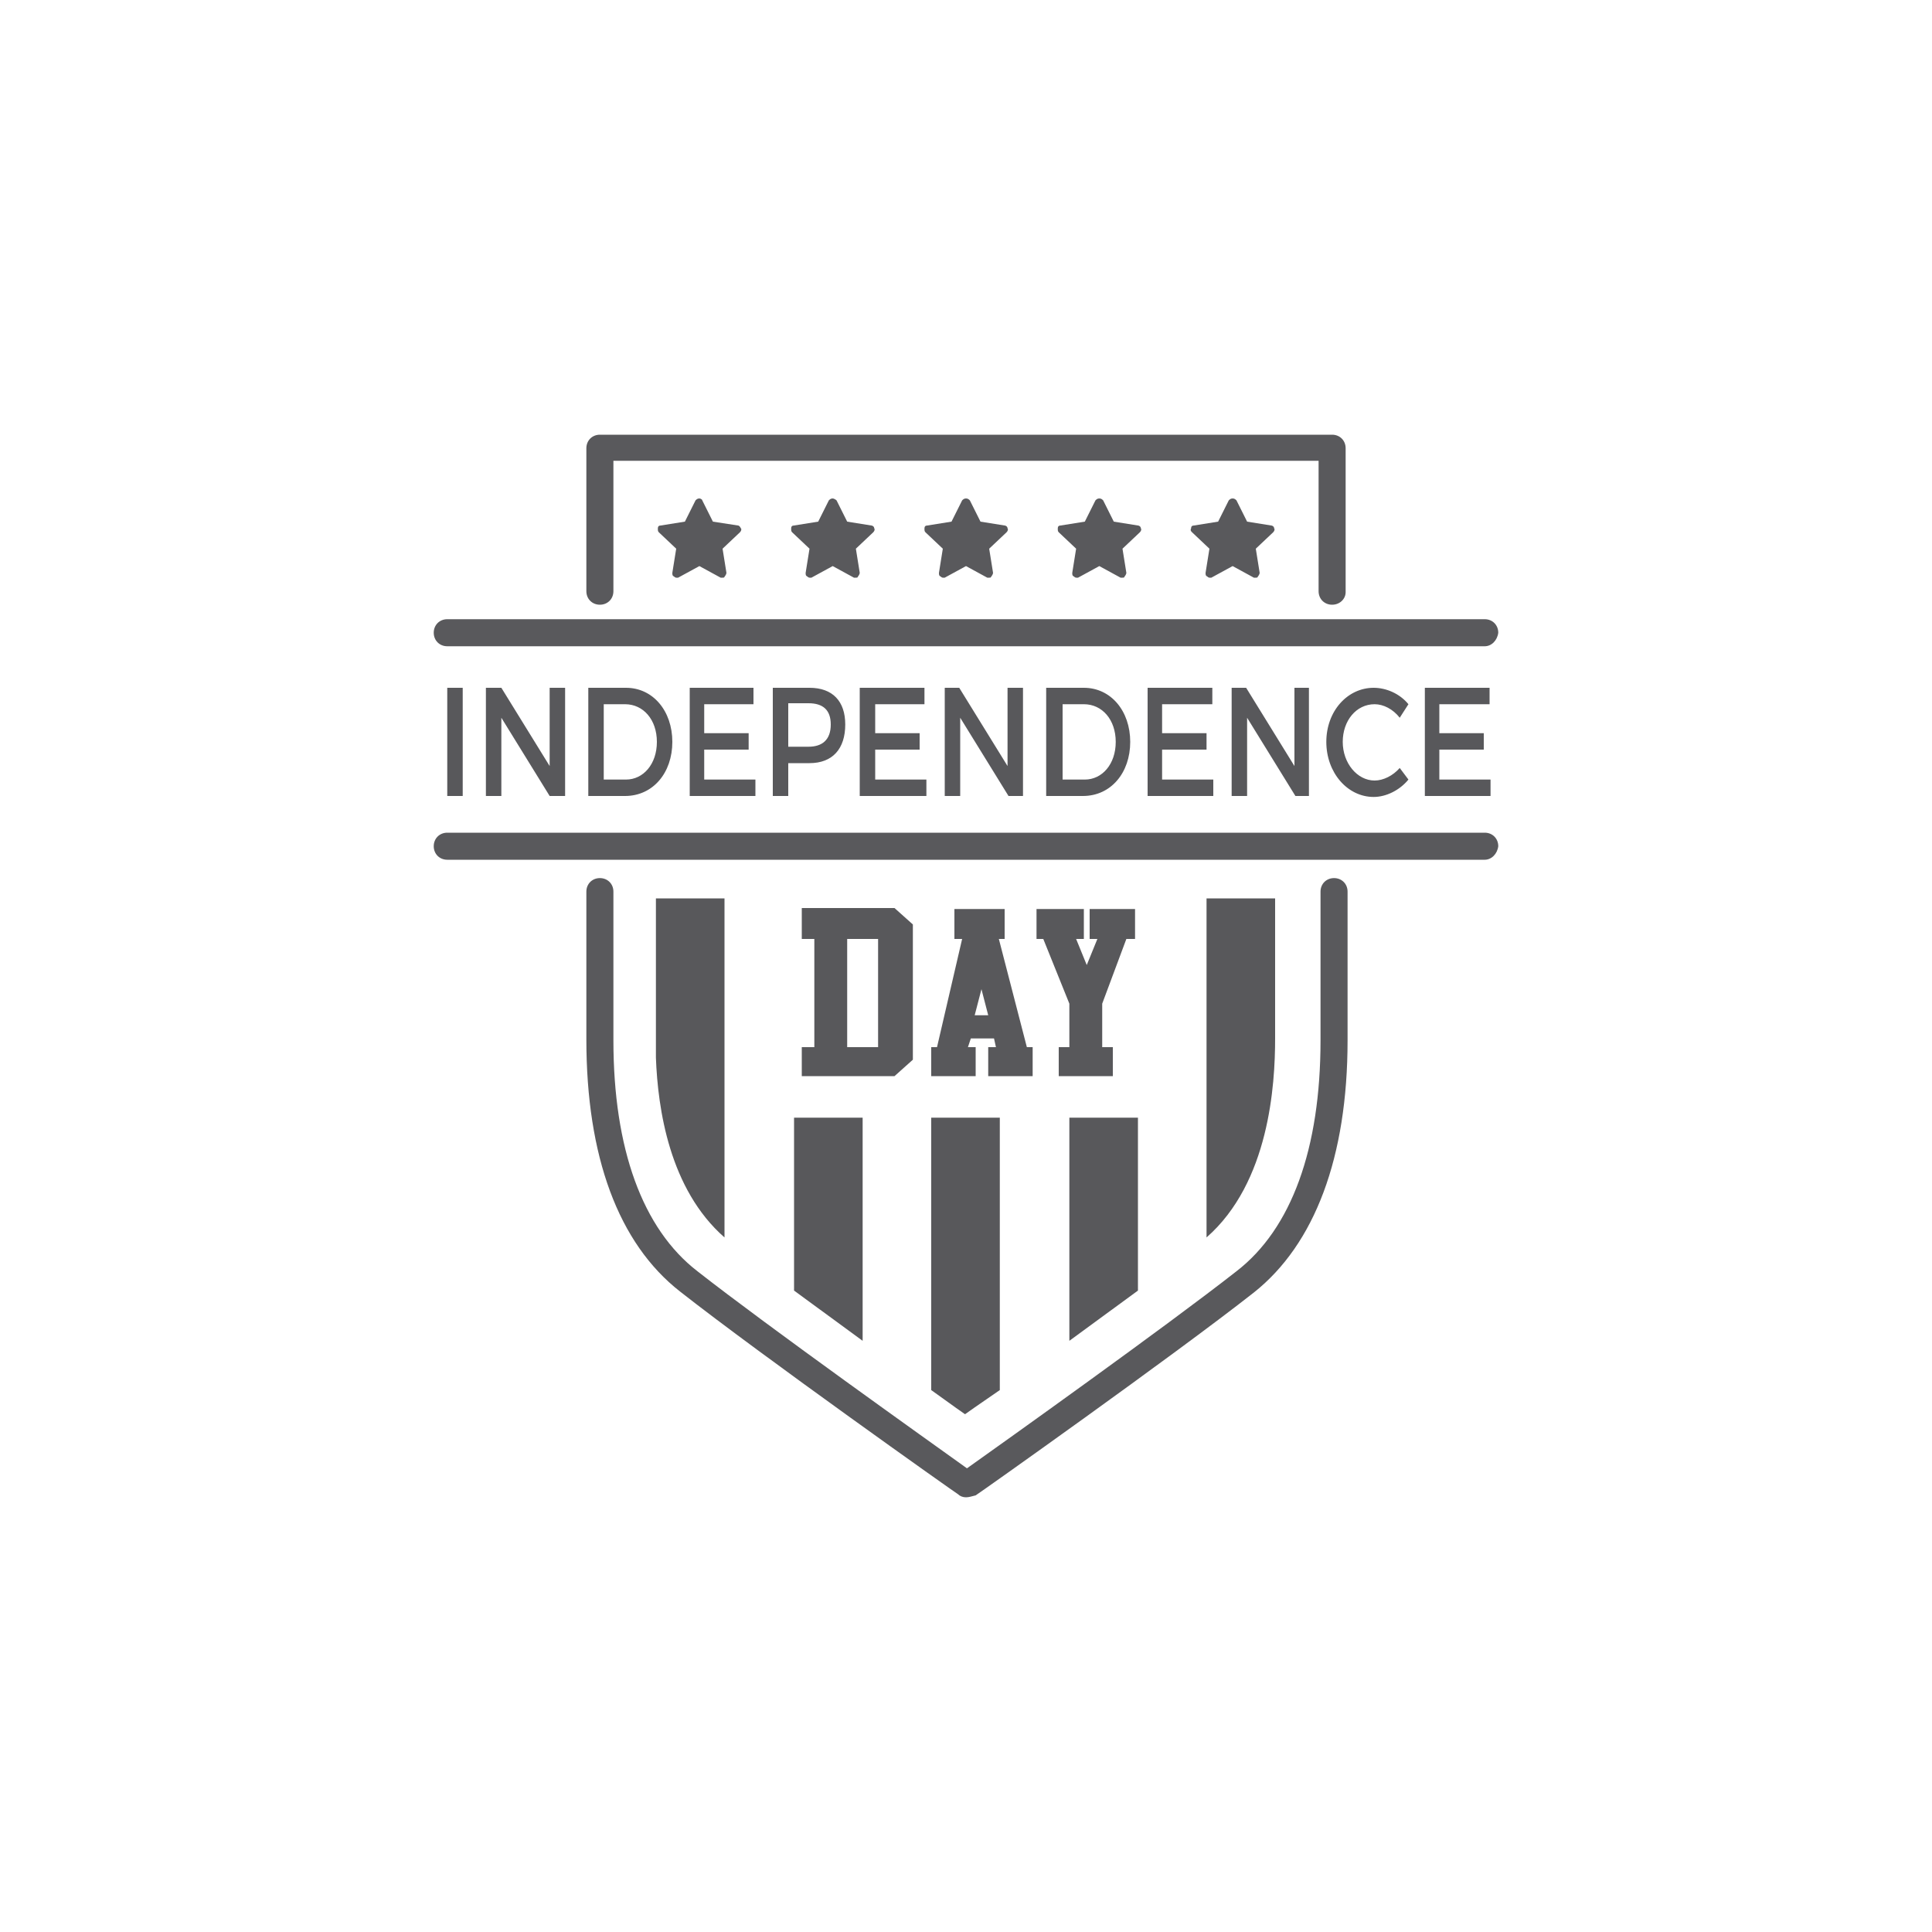
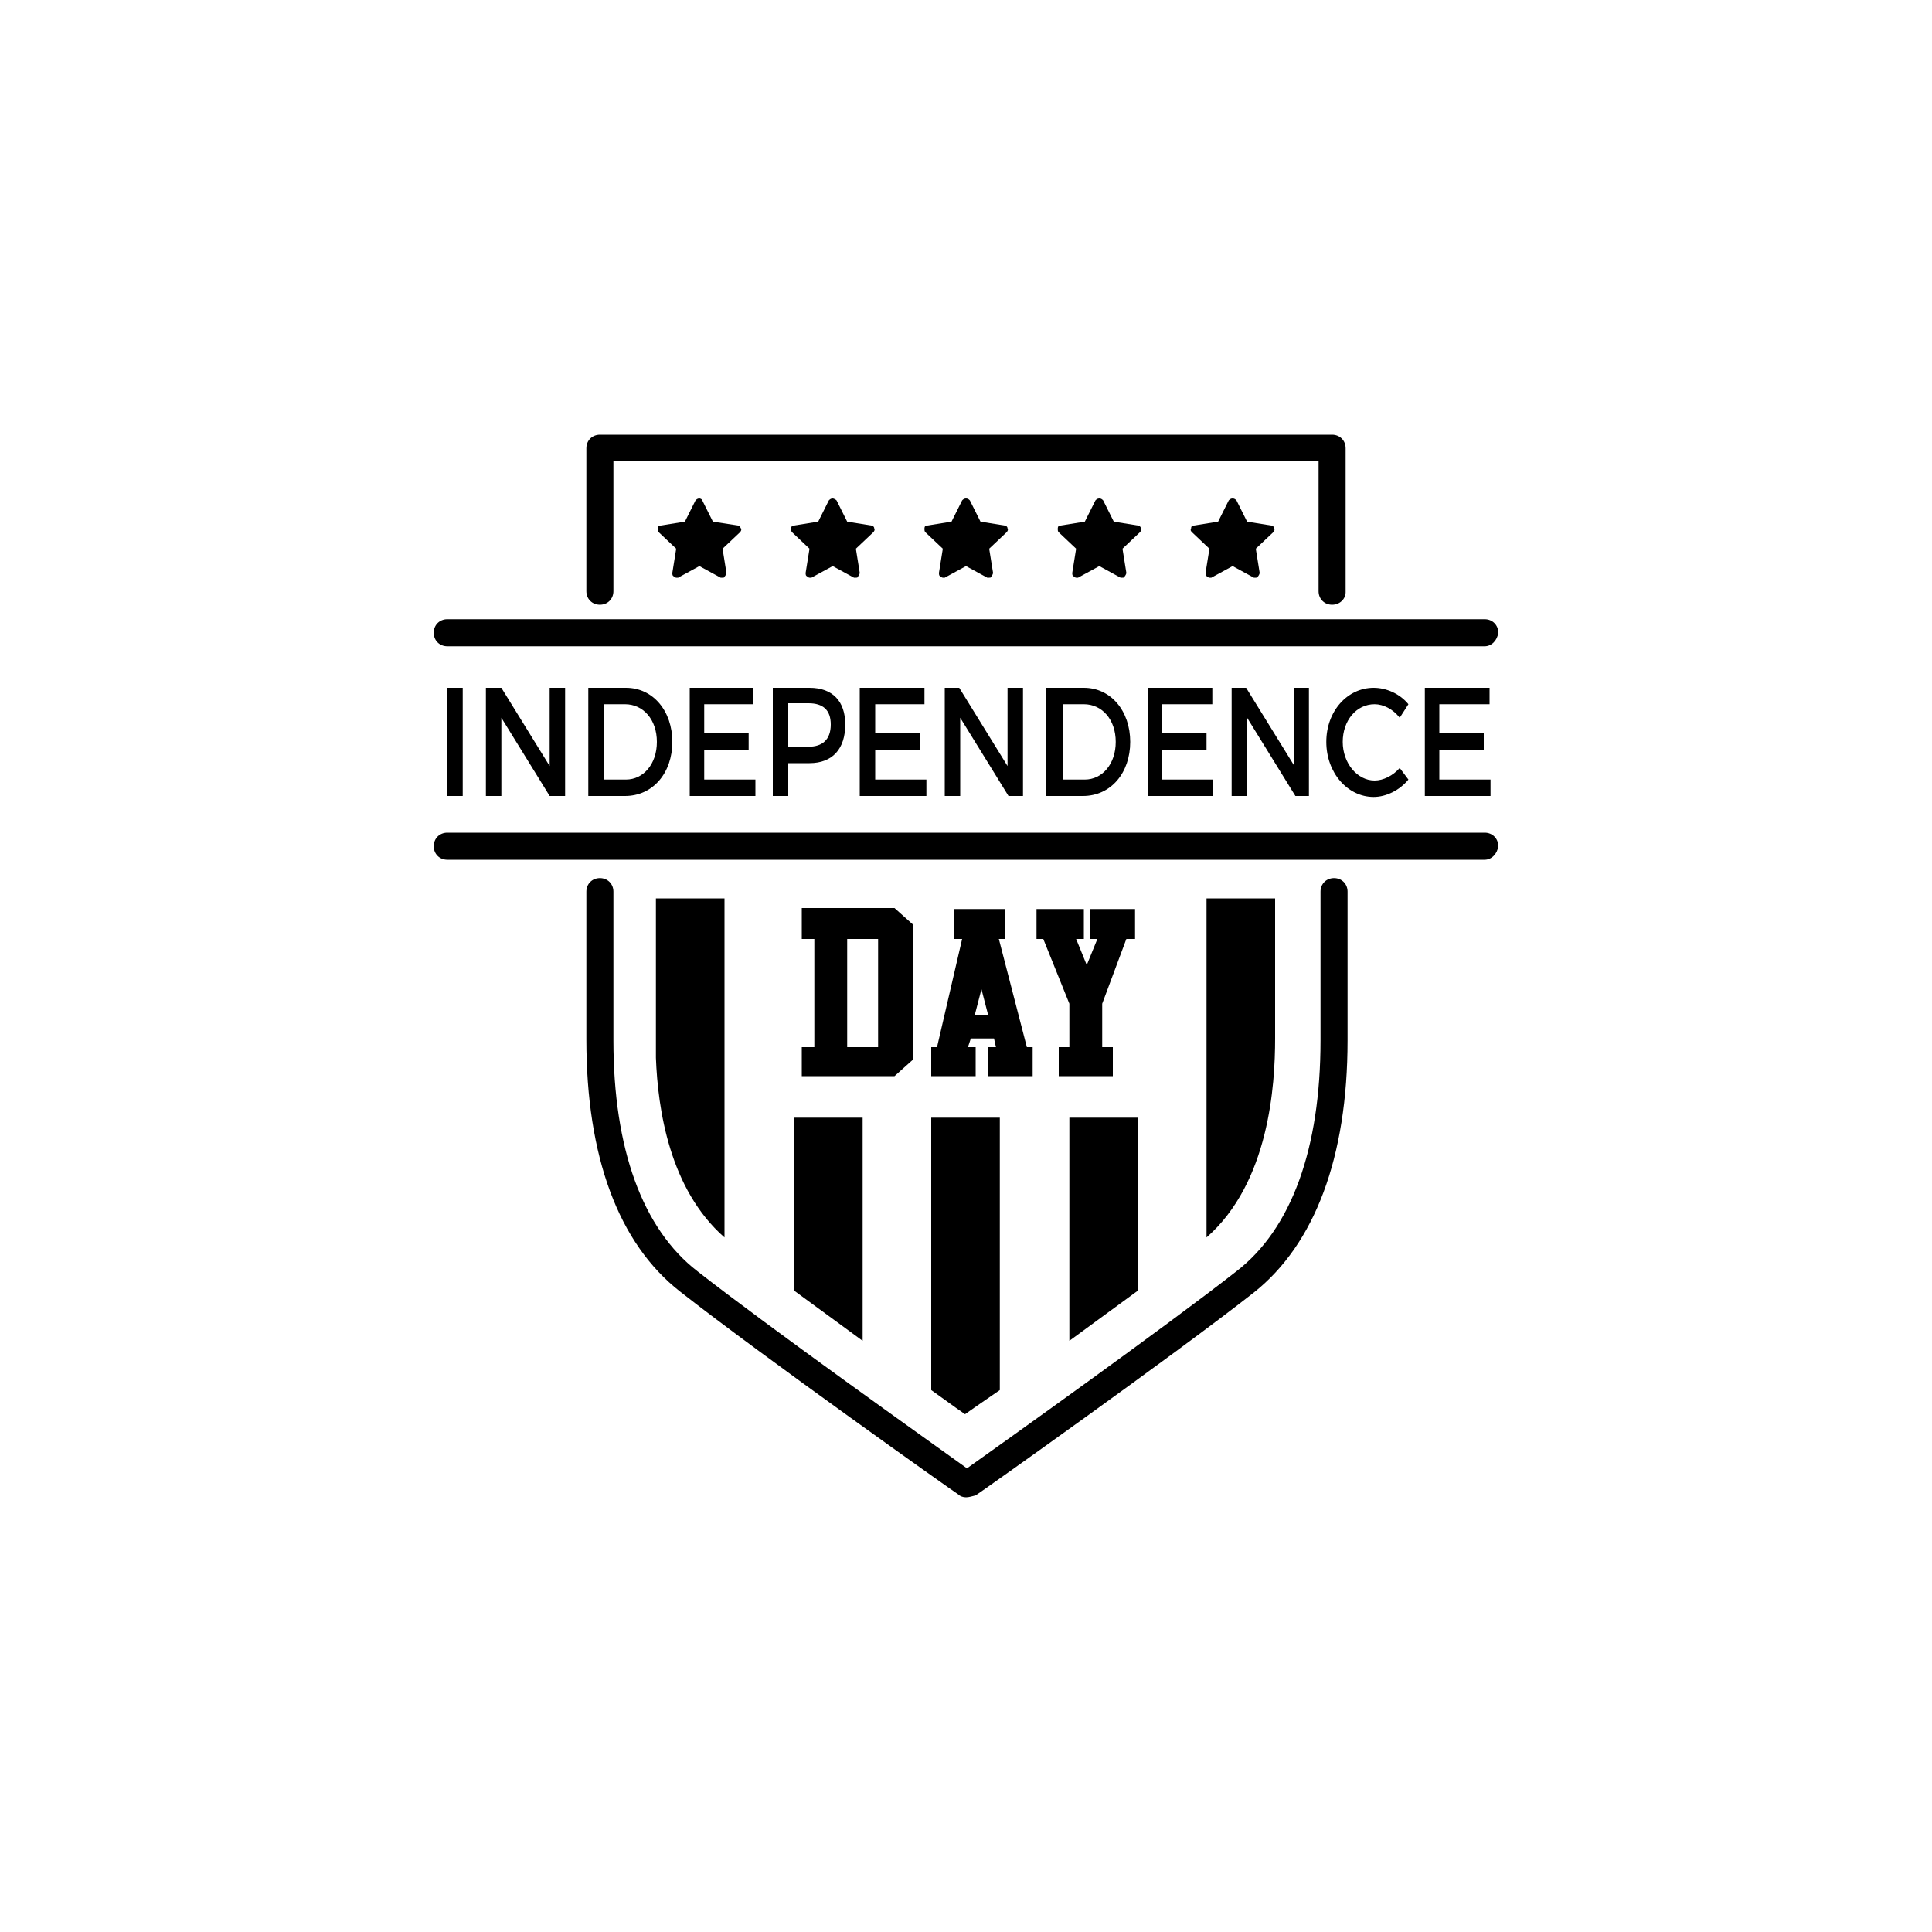
<svg xmlns="http://www.w3.org/2000/svg" viewBox="0 0 200 200">
-   <path fill="#59595C" d="M100 155c-.3 0-.6-.1-.8-.3-.2-.1-20.4-14.4-28.8-21-6.4-5-9.7-14-9.7-26.1V92.3c0-.8.6-1.4 1.4-1.4.8 0 1.4.6 1.4 1.4v15.4c0 11.2 3 19.5 8.7 23.9 7.4 5.8 24 17.6 27.9 20.4 3.8-2.7 20.5-14.6 27.9-20.4 5.7-4.4 8.7-12.7 8.7-23.9V92.3c0-.8.6-1.4 1.4-1.4.8 0 1.4.6 1.4 1.4v15.4c0 12.1-3.4 21.1-9.7 26.1-8.4 6.6-28.6 20.9-28.8 21-.4.1-.7.2-1 .2z" />
-   <g fill="#58585B">
+   <path d="M100 155c-.3 0-.6-.1-.8-.3-.2-.1-20.4-14.4-28.8-21-6.4-5-9.7-14-9.7-26.1V92.3c0-.8.6-1.4 1.4-1.4.8 0 1.4.6 1.4 1.4v15.4c0 11.2 3 19.5 8.7 23.9 7.4 5.8 24 17.6 27.9 20.4 3.8-2.7 20.5-14.6 27.9-20.4 5.7-4.4 8.7-12.7 8.7-23.9V92.3c0-.8.6-1.4 1.4-1.4.8 0 1.4.6 1.4 1.4v15.4c0 12.1-3.4 21.1-9.7 26.1-8.4 6.6-28.6 20.9-28.8 21-.4.1-.7.2-1 .2z" />
+   <g>
    <path d="M124.9 128.1c6.5-5.7 7.1-15.8 7.1-20.6V93h-7.1v35.1zM110.7 138.8c2.3-1.7 4.8-3.5 7.1-5.2v-17.9h-7.1v23.1zM96.4 143.9v-28.2h7.1v28.2c-2.2 1.5-3.6 2.5-3.6 2.5s-1.3-.9-3.5-2.5zM89.3 115.7h-7.1v17.9c2.3 1.7 4.8 3.5 7.1 5.2v-23.1zM67.9 93H75v35.1c-5.7-5-6.9-13.3-7.1-18.6V93z" />
  </g>
-   <g fill="#58585B">
+   <g>
    <path d="M114.1 103.9v4.5h1.1v3h-5.6v-3h1.1v-4.5l-2.7-6.7h-.7v-3.1h4.9v3.1h-.8l1.1 2.7 1.1-2.7h-.8v-3.1h4.7v3.1h-.9l-2.5 6.7zM101 111.4h-4.6v-3h.6l2.6-11.2h-.8v-3.1h5.2v3.1h-.6l2.9 11.2h.6v3h-4.6v-3h.8l-.2-.9h-2.4l-.3.9h.8v3zm1.3-6.3l-.7-2.7-.7 2.7h1.4zM92.6 111.4H83v-3h1.3V97.2H83V94h9.6l1.9 1.7v14l-1.9 1.7zm-1.7-14.2h-3.2v11.2h3.2V97.2z" />
  </g>
-   <path fill="#59595C" d="M153.7 89H46.3c-.8 0-1.4-.6-1.4-1.4 0-.8.6-1.4 1.4-1.4h107.4c.8 0 1.4.6 1.4 1.4-.1.8-.7 1.4-1.4 1.4z" />
-   <g fill="#58585B">
+   <path d="M153.7 89H46.3c-.8 0-1.4-.6-1.4-1.4 0-.8.6-1.4 1.4-1.4h107.4c.8 0 1.4.6 1.4 1.4-.1.8-.7 1.4-1.4 1.4z" />
+   <g>
    <path d="M149 72.9v3h4.6v1.7H149v3.1h5.3v1.7h-6.8V71.2h6.7v1.7H149zM145.8 72.9l-.9 1.4c-.7-.9-1.7-1.4-2.6-1.4-1.9 0-3.3 1.7-3.3 3.9s1.5 4 3.3 4c.9 0 1.9-.5 2.6-1.3l.9 1.2c-.9 1.1-2.3 1.8-3.6 1.8-2.7 0-4.9-2.5-4.9-5.7s2.2-5.6 4.9-5.6c1.3 0 2.7.6 3.6 1.7zM134.1 82.4l-5-8.1v8.1h-1.6V71.2h1.5l5 8.1v-8.1h1.5v11.2h-1.4zM120.3 72.9v3h4.6v1.7h-4.6v3.1h5.3v1.7h-6.8V71.2h6.7v1.7h-5.2zM112.2 71.2c2.8 0 4.8 2.4 4.8 5.6 0 3.2-2 5.6-4.9 5.6h-3.8V71.2h3.9zm-2.2 9.5h2.3c1.8 0 3.2-1.6 3.2-3.9s-1.4-3.9-3.3-3.9H110v7.8zM104.4 82.4l-5-8.1v8.1h-1.6V71.2h1.5l5 8.1v-8.1h1.6v11.2h-1.5zM90.6 72.9v3h4.6v1.7h-4.6v3.1h5.3v1.7H89V71.2h6.7v1.7h-5.1zM83.8 71.2c2.4 0 3.7 1.4 3.7 3.8 0 2.5-1.3 4-3.7 4h-2.2v3.4H80V71.2h3.8zm-2.2 6.1h2.1c1.4 0 2.3-.7 2.3-2.3 0-1.5-.8-2.2-2.3-2.2h-2.1v4.5zM72.9 72.9v3h4.6v1.7h-4.6v3.1h5.3v1.7h-6.8V71.2H78v1.7h-5.1zM64.8 71.2c2.8 0 4.8 2.4 4.8 5.6 0 3.2-2 5.6-4.9 5.6h-3.8V71.2h3.9zm-2.3 9.5h2.3c1.8 0 3.2-1.6 3.2-3.9s-1.4-3.9-3.3-3.9h-2.2v7.8zM56.9 82.4l-5-8.1v8.1h-1.6V71.2h1.6l5 8.1v-8.1h1.6v11.2h-1.6zM46.3 82.4V71.2h1.6v11.2h-1.6z" />
  </g>
-   <path fill="#59595C" d="M153.7 66.9H46.3c-.8 0-1.4-.6-1.4-1.4 0-.8.6-1.4 1.4-1.4h107.4c.8 0 1.4.6 1.4 1.4-.1.8-.7 1.4-1.4 1.4z" />
-   <g fill="#59595C">
+   <path d="M153.7 66.9H46.3c-.8 0-1.4-.6-1.4-1.4 0-.8.6-1.4 1.4-1.4h107.4c.8 0 1.4.6 1.4 1.4-.1.8-.7 1.4-1.4 1.4z" />
+   <g>
    <path d="M100 51.6c-.2 0-.3.1-.4.2L98.5 54l-2.5.4c-.2 0-.3.1-.3.3 0 .2 0 .3.1.4l1.8 1.7-.4 2.5c0 .2 0 .3.2.4.1.1.2.1.2.1h.2l2.2-1.2 2.2 1.2h.2c.1 0 .2 0 .2-.1.1-.1.2-.3.2-.4l-.4-2.5 1.8-1.7c.1-.1.2-.3.1-.4 0-.2-.2-.3-.3-.3l-2.5-.4-1.1-2.2c-.1-.1-.2-.2-.4-.2zM113.8 51.6c-.2 0-.3.1-.4.2l-1.1 2.2-2.5.4c-.2 0-.3.1-.3.3 0 .2 0 .3.1.4l1.8 1.7-.4 2.5c0 .2 0 .3.2.4.1.1.2.1.2.1h.2l2.2-1.2 2.2 1.2h.2c.1 0 .2 0 .2-.1.1-.1.2-.3.2-.4l-.4-2.5 1.8-1.7c.1-.1.2-.3.1-.4 0-.2-.2-.3-.3-.3l-2.5-.4-1.1-2.2c-.1-.1-.2-.2-.4-.2zM127.6 51.6c-.2 0-.3.1-.4.2l-1.1 2.2-2.5.4c-.2 0-.3.1-.3.3-.1.2 0 .3.1.4l1.8 1.7-.4 2.5c0 .2 0 .3.2.4.1.1.2.1.2.1h.2l2.2-1.2 2.2 1.2h.2c.1 0 .2 0 .2-.1.1-.1.2-.3.2-.4l-.4-2.5 1.8-1.7c.1-.1.2-.3.1-.4 0-.2-.2-.3-.3-.3l-2.5-.4-1.1-2.2c-.1-.1-.2-.2-.4-.2zM86.2 51.6c-.2 0-.3.1-.4.2L84.7 54l-2.5.4c-.2 0-.3.1-.3.3 0 .2 0 .3.1.4l1.8 1.7-.4 2.5c0 .2 0 .3.2.4.1.1.2.1.2.1h.2l2.2-1.2 2.2 1.2h.2c.1 0 .2 0 .2-.1.1-.1.2-.3.2-.4l-.4-2.5 1.8-1.7c.1-.1.2-.3.1-.4 0-.2-.2-.3-.3-.3l-2.5-.4-1.1-2.2c-.1-.1-.3-.2-.4-.2zM72.4 51.6c-.2 0-.3.1-.4.2L70.9 54l-2.5.4c-.2 0-.3.1-.3.3 0 .2 0 .3.1.4l1.8 1.7-.4 2.5c0 .2 0 .3.2.4.1.1.2.1.2.1h.2l2.2-1.2 2.2 1.2h.2c.1 0 .2 0 .2-.1.1-.1.2-.3.2-.4l-.4-2.5 1.8-1.7c.1-.1.2-.3.1-.4-.1-.2-.2-.3-.3-.3l-2.6-.4-1.1-2.2c0-.1-.2-.2-.3-.2z" />
  </g>
-   <path fill="#59595C" d="M137.9 62.6c-.8 0-1.4-.6-1.4-1.4V47.7h-73v13.5c0 .8-.6 1.4-1.4 1.4-.8 0-1.4-.6-1.4-1.4V46.4c0-.8.6-1.4 1.4-1.4h75.8c.8 0 1.4.6 1.4 1.4v14.9c0 .7-.6 1.3-1.4 1.3z" />
+   <path d="M137.9 62.6c-.8 0-1.4-.6-1.4-1.4V47.7h-73v13.5c0 .8-.6 1.4-1.4 1.4-.8 0-1.4-.6-1.4-1.4V46.4c0-.8.6-1.4 1.4-1.4h75.8c.8 0 1.4.6 1.4 1.4v14.9c0 .7-.6 1.3-1.4 1.3z" />
</svg>
